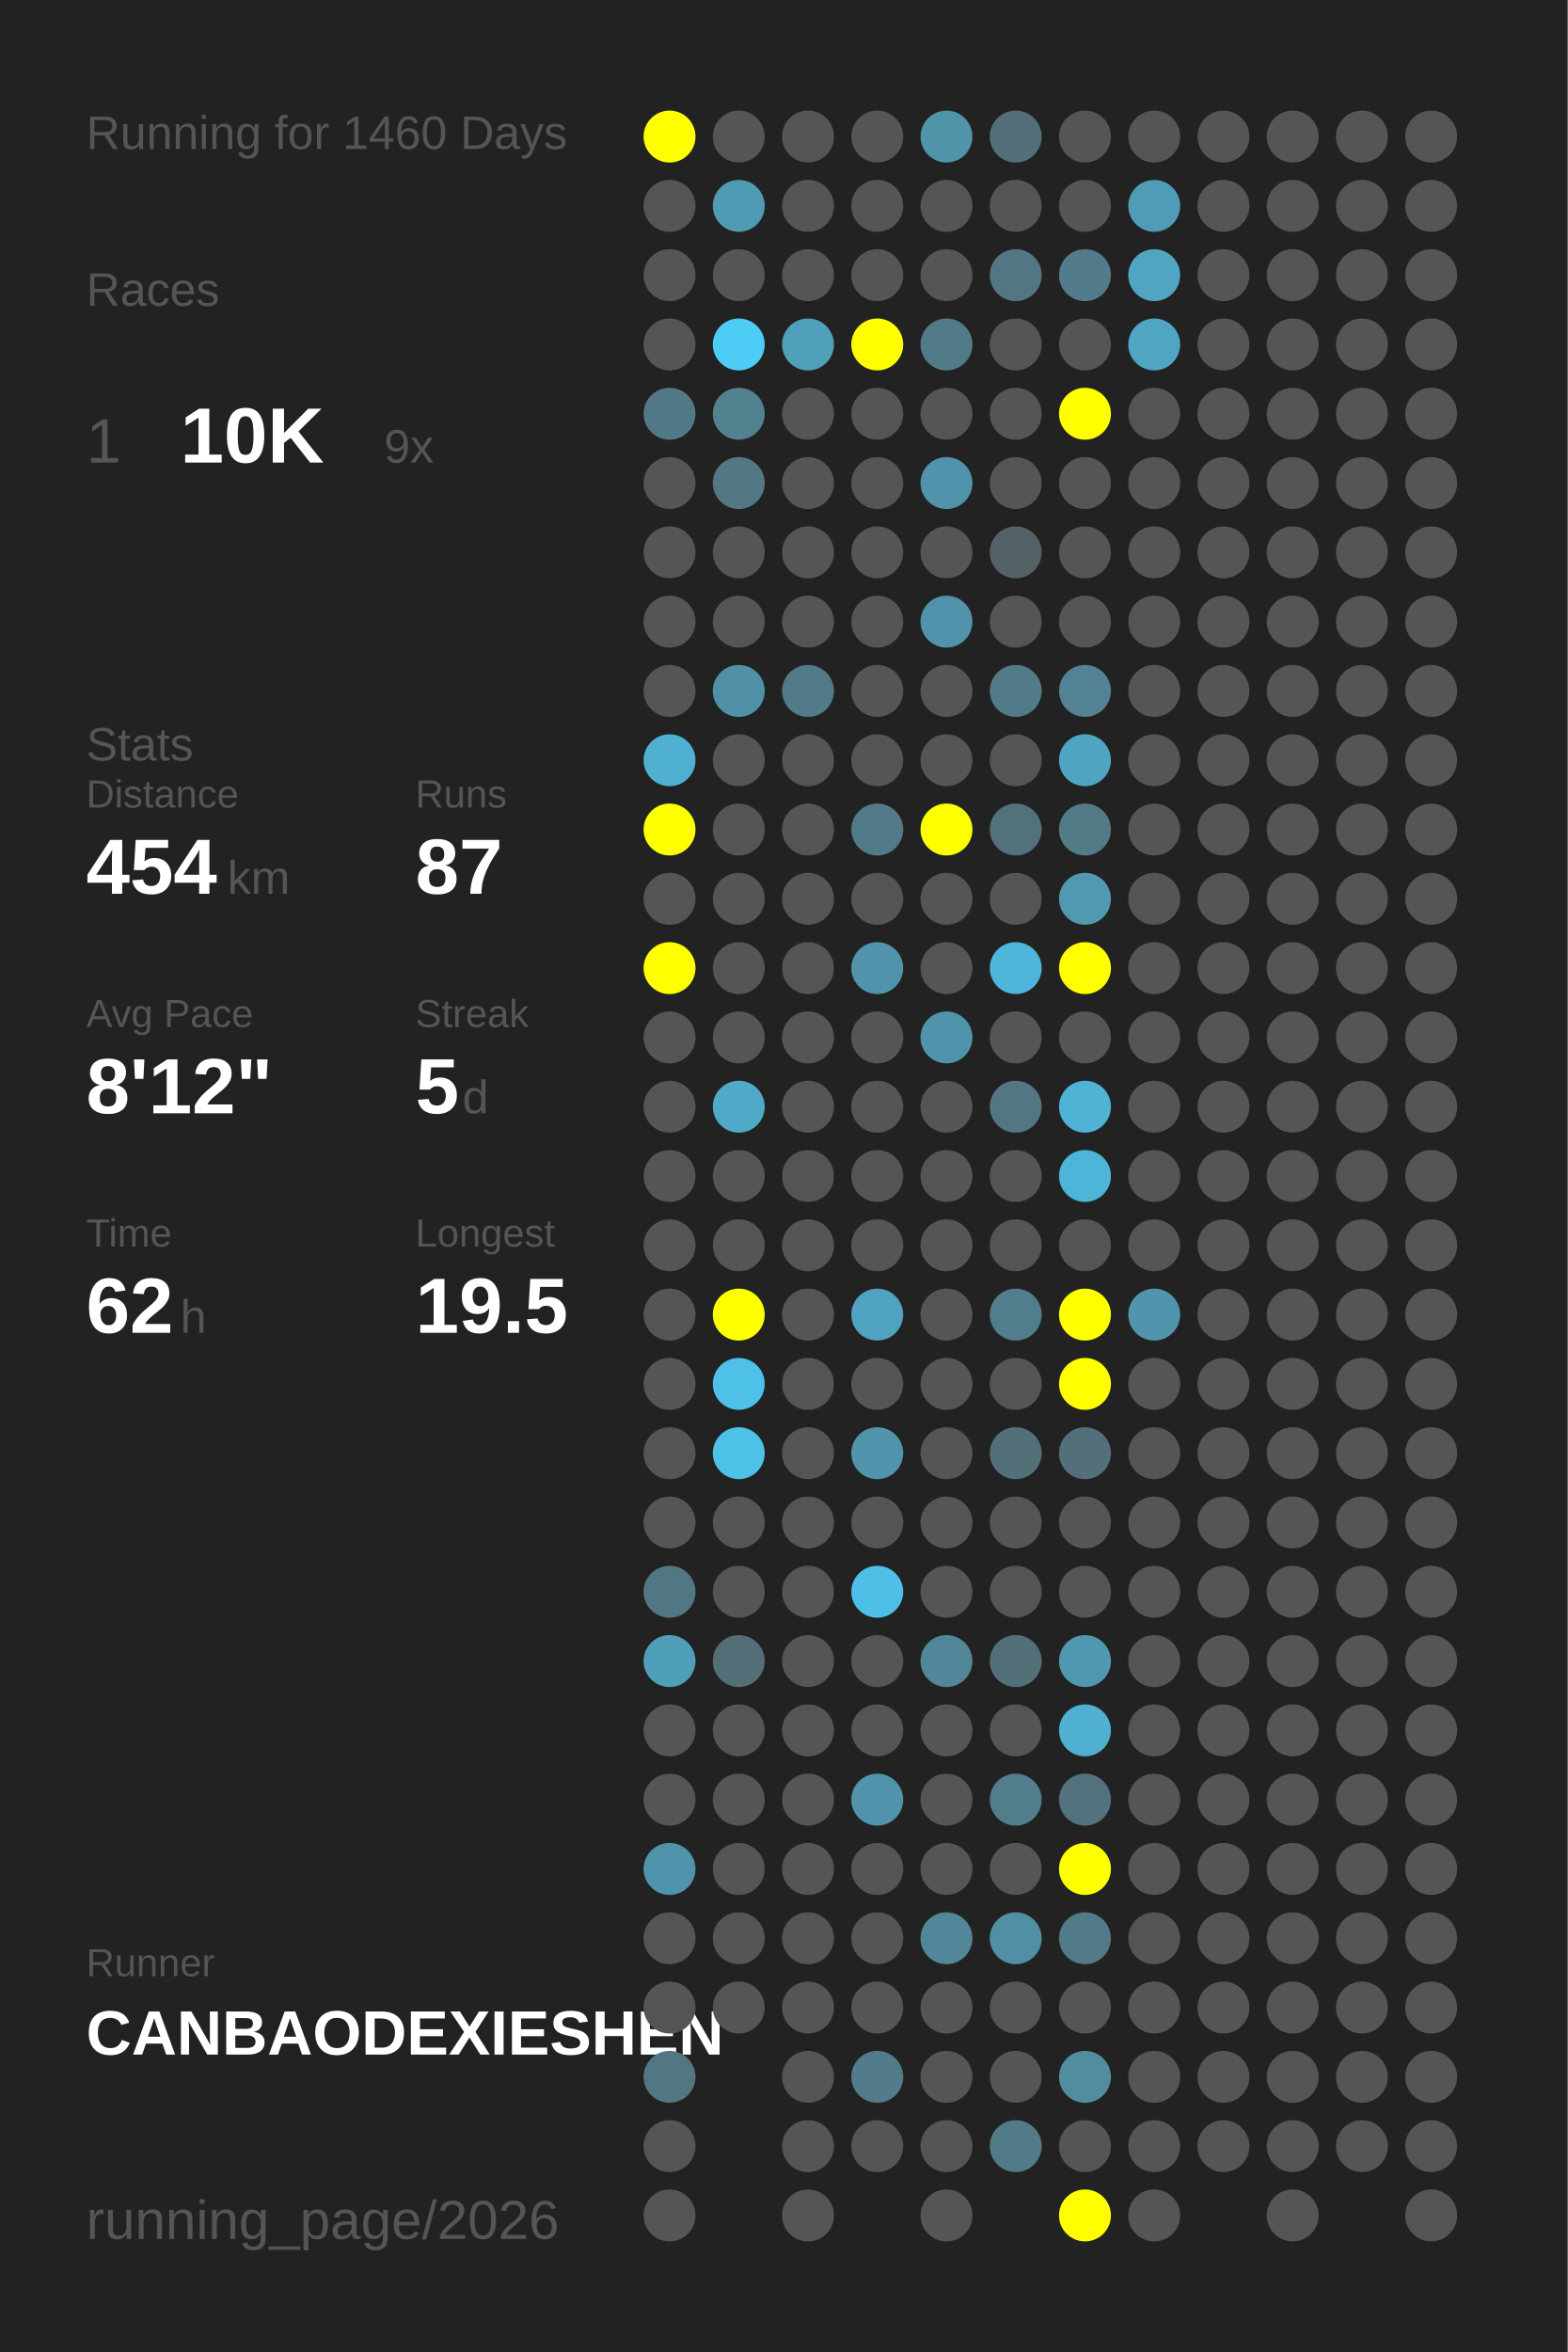
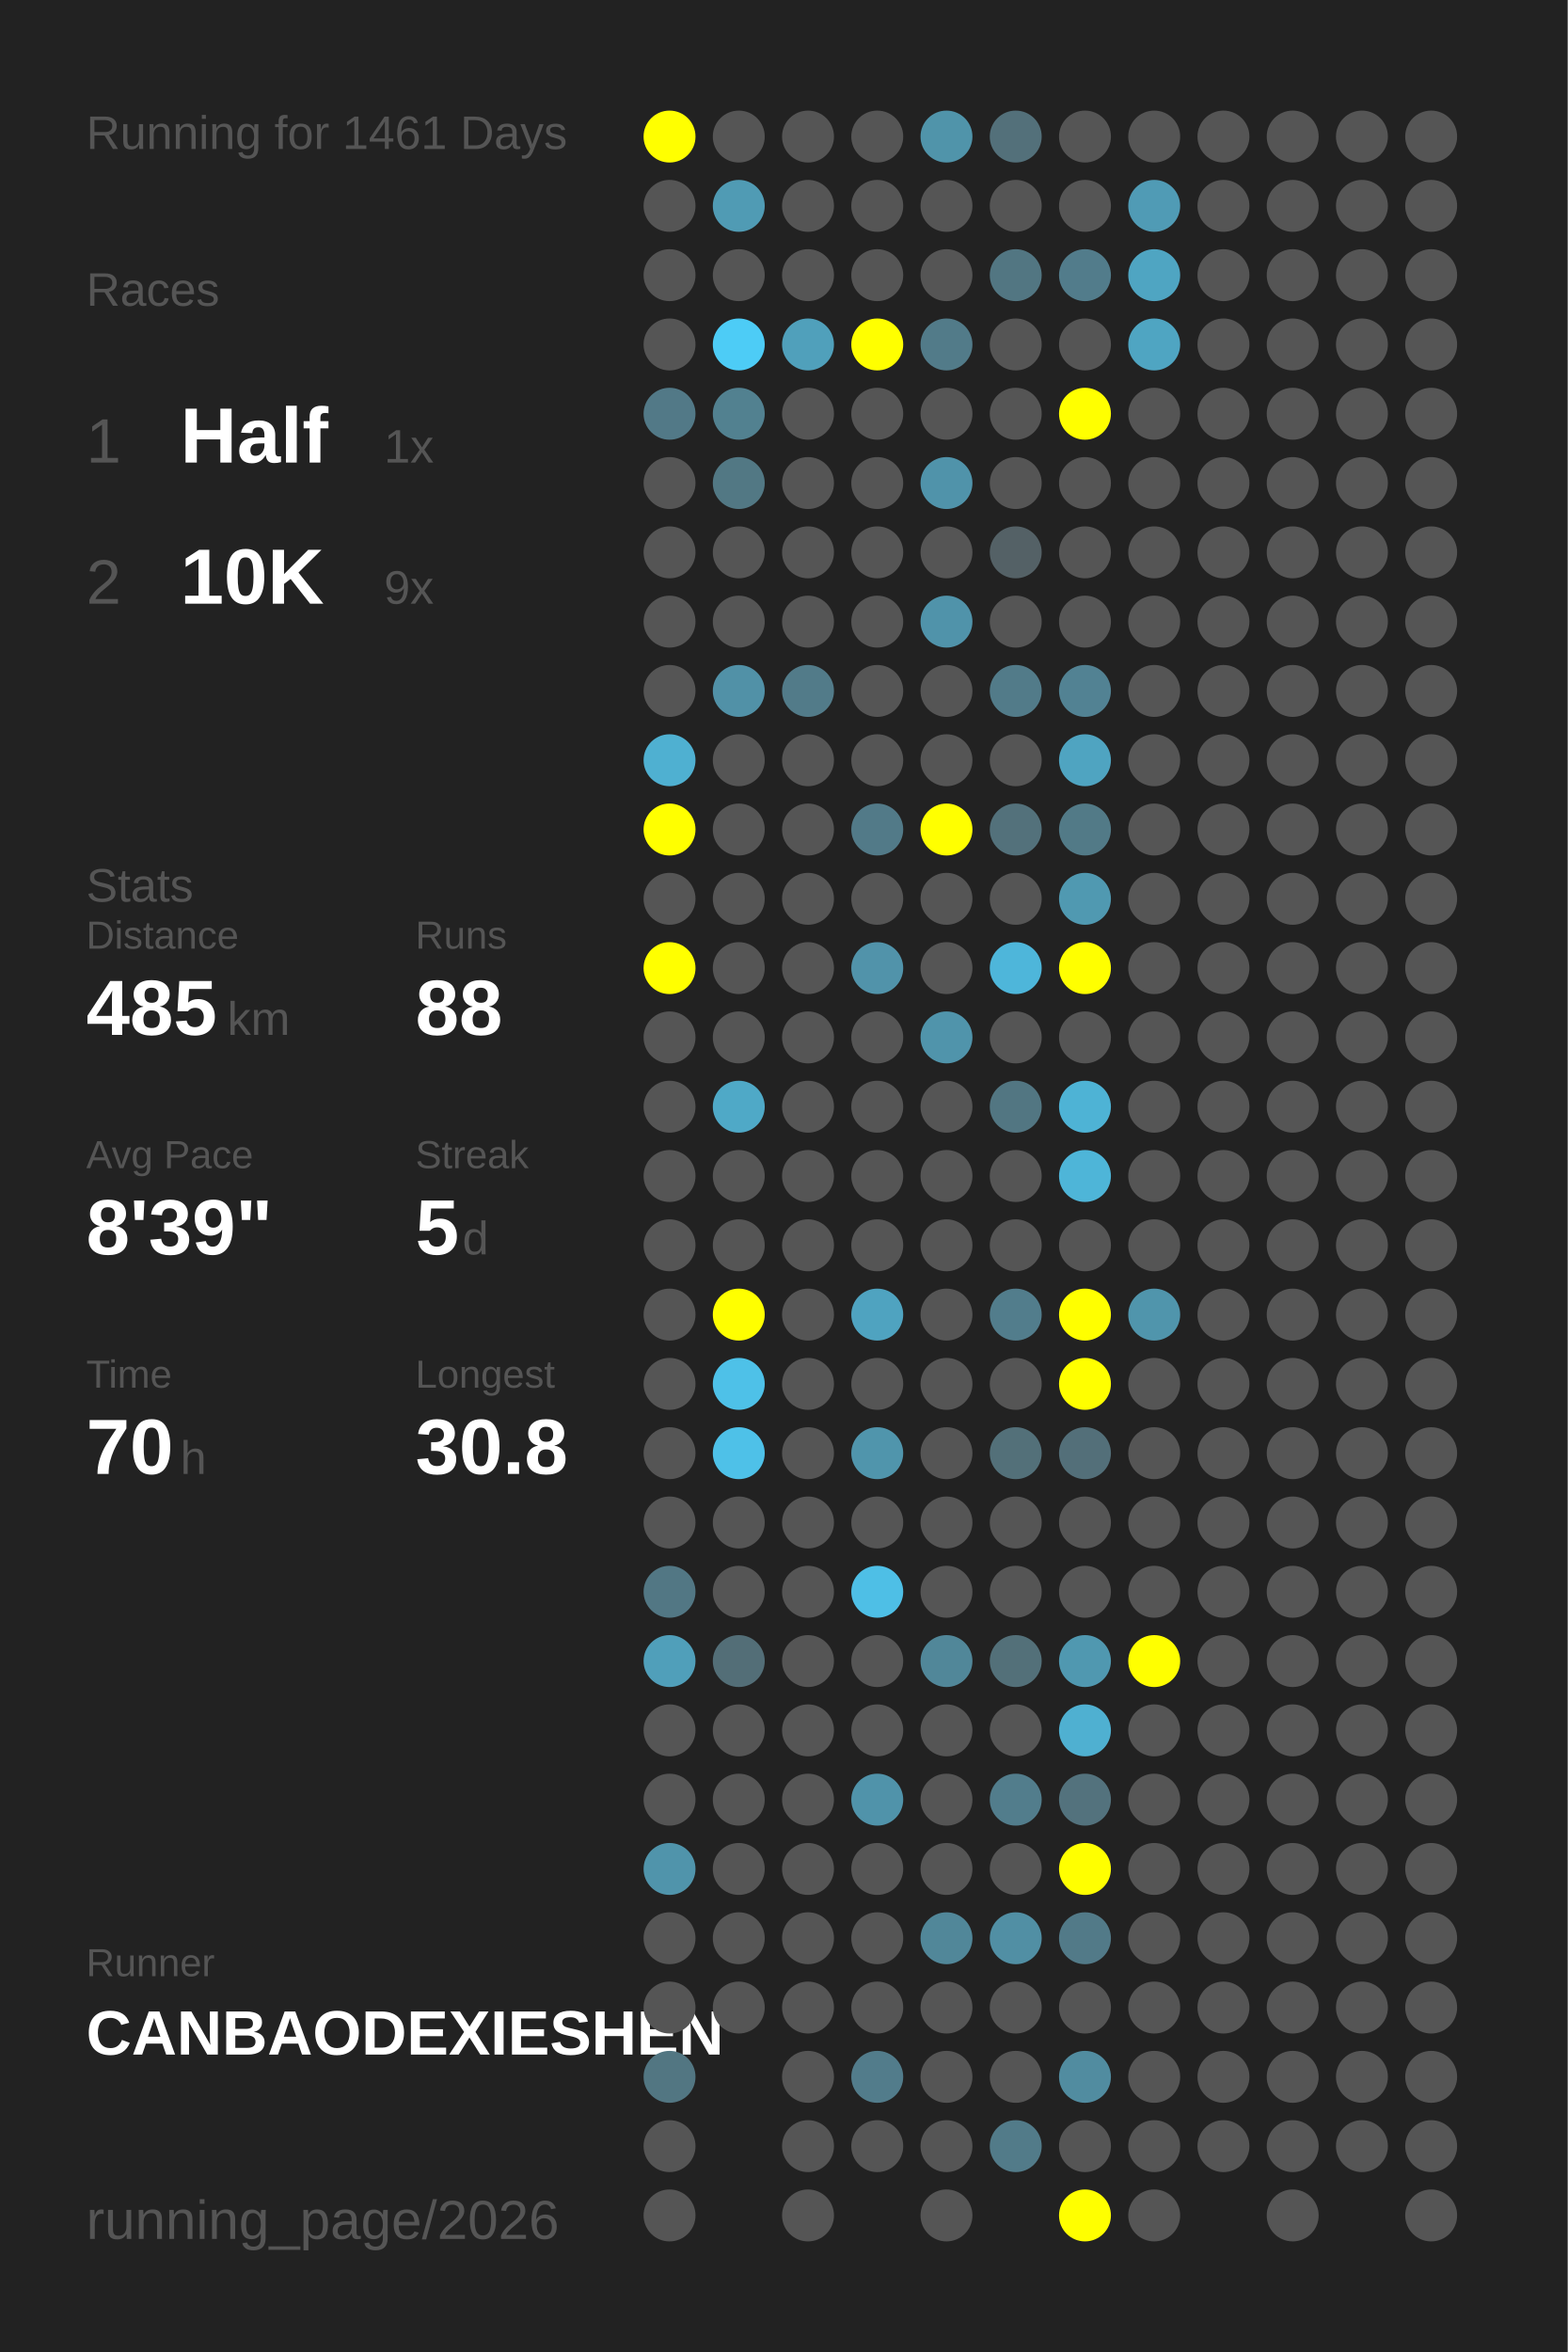
<svg xmlns="http://www.w3.org/2000/svg" baseProfile="full" height="300mm" version="1.1" viewBox="0,0,200,300" width="200mm">
  <defs />
  <rect fill="#222222" height="300" width="200" x="0" y="0" />
-   <text fill="#555555" style="font-size:6px; font-family:Arial;" x="11" y="19">Running for 1460 Days</text>
+   <text fill="#555555" style="font-size:6px; font-family:Arial;" x="11" y="19">Running for 1461 Days</text>
  <text fill="#555555" style="font-size:6px; font-family:Arial;" x="11" y="39">Races</text>
  <text fill="#555555" style="font-size:8px; font-family:Arial;" x="11" y="59">1</text>
-   <text fill="#FFFFFF" style="font-size:10px; font-family:Arial; font-weight:bold;" x="23" y="59">10K</text>
-   <text fill="#555555" style="font-size:6px; font-family:Arial;" x="49" y="59">9x</text>
-   <text fill="#555555" style="font-size:6px; font-family:Arial;" x="11" y="97">Stats</text>
-   <text fill="#555555" style="font-size:5px; font-family:Arial;" x="11" y="103">Distance</text>
-   <text fill="#FFFFFF" style="font-size:10px; font-family:Arial; font-weight:bold;" x="11" y="114">454</text>
-   <text fill="#555555" style="font-size:6px; font-family:Arial;" x="29" y="114">km</text>
-   <text fill="#555555" style="font-size:5px; font-family:Arial;" x="53" y="103">Runs</text>
-   <text fill="#FFFFFF" style="font-size:10px; font-family:Arial; font-weight:bold;" x="53" y="114">87</text>
-   <text fill="#555555" style="font-size:5px; font-family:Arial;" x="11" y="131">Avg Pace</text>
-   <text fill="#FFFFFF" style="font-size:10px; font-family:Arial; font-weight:bold;" x="11" y="142">8'12"</text>
-   <text fill="#555555" style="font-size:5px; font-family:Arial;" x="53" y="131">Streak</text>
-   <text fill="#FFFFFF" style="font-size:10px; font-family:Arial; font-weight:bold;" x="53" y="142">5</text>
-   <text fill="#555555" style="font-size:6px; font-family:Arial;" x="59" y="142">d</text>
-   <text fill="#555555" style="font-size:5px; font-family:Arial;" x="11" y="159">Time</text>
-   <text fill="#FFFFFF" style="font-size:10px; font-family:Arial; font-weight:bold;" x="11" y="170">62</text>
-   <text fill="#555555" style="font-size:6px; font-family:Arial;" x="23" y="170">h</text>
-   <text fill="#555555" style="font-size:5px; font-family:Arial;" x="53" y="159">Longest</text>
-   <text fill="#FFFFFF" style="font-size:10px; font-family:Arial; font-weight:bold;" x="53" y="170">19.5</text>
+   <text fill="#FFFFFF" style="font-size:10px; font-family:Arial; font-weight:bold;" x="23" y="59">Half</text>
+   <text fill="#555555" style="font-size:6px; font-family:Arial;" x="49" y="59">1x</text>
+   <text fill="#555555" style="font-size:8px; font-family:Arial;" x="11" y="77">2</text>
+   <text fill="#FFFFFF" style="font-size:10px; font-family:Arial; font-weight:bold;" x="23" y="77">10K</text>
+   <text fill="#555555" style="font-size:6px; font-family:Arial;" x="49" y="77">9x</text>
+   <text fill="#555555" style="font-size:6px; font-family:Arial;" x="11" y="115">Stats</text>
+   <text fill="#555555" style="font-size:5px; font-family:Arial;" x="11" y="121">Distance</text>
+   <text fill="#FFFFFF" style="font-size:10px; font-family:Arial; font-weight:bold;" x="11" y="132">485</text>
+   <text fill="#555555" style="font-size:6px; font-family:Arial;" x="29" y="132">km</text>
+   <text fill="#555555" style="font-size:5px; font-family:Arial;" x="53" y="121">Runs</text>
+   <text fill="#FFFFFF" style="font-size:10px; font-family:Arial; font-weight:bold;" x="53" y="132">88</text>
+   <text fill="#555555" style="font-size:5px; font-family:Arial;" x="11" y="149">Avg Pace</text>
+   <text fill="#FFFFFF" style="font-size:10px; font-family:Arial; font-weight:bold;" x="11" y="160">8'39"</text>
+   <text fill="#555555" style="font-size:5px; font-family:Arial;" x="53" y="149">Streak</text>
+   <text fill="#FFFFFF" style="font-size:10px; font-family:Arial; font-weight:bold;" x="53" y="160">5</text>
+   <text fill="#555555" style="font-size:6px; font-family:Arial;" x="59" y="160">d</text>
+   <text fill="#555555" style="font-size:5px; font-family:Arial;" x="11" y="177">Time</text>
+   <text fill="#FFFFFF" style="font-size:10px; font-family:Arial; font-weight:bold;" x="11" y="188">70</text>
+   <text fill="#555555" style="font-size:6px; font-family:Arial;" x="23" y="188">h</text>
+   <text fill="#555555" style="font-size:5px; font-family:Arial;" x="53" y="177">Longest</text>
+   <text fill="#FFFFFF" style="font-size:10px; font-family:Arial; font-weight:bold;" x="53" y="188">30.8</text>
  <text fill="#555555" style="font-size:5px; font-family:Arial;" x="11" y="252.065">Runner</text>
  <text fill="#FFFFFF" style="font-size:8px; font-family:Arial; font-weight:bold;" x="11" y="262.065">CANBAODEXIESHEN</text>
  <text fill="#555555" style="font-size:7px; font-family:Arial;" x="11" y="285.581">running_page/2026</text>
  <circle cx="85.417" cy="17.419" fill="#FFFF00" r="3.312" />
  <circle cx="85.417" cy="26.258" fill="#555555" r="3.312" />
  <circle cx="85.417" cy="35.097" fill="#555555" r="3.312" />
  <circle cx="85.417" cy="43.935" fill="#555555" r="3.312" />
  <circle cx="85.417" cy="52.774" fill="#527987" r="3.312" />
  <circle cx="85.417" cy="61.613" fill="#555555" r="3.312" />
  <circle cx="85.417" cy="70.452" fill="#555555" r="3.312" />
  <circle cx="85.417" cy="79.29" fill="#555555" r="3.312" />
  <circle cx="85.417" cy="88.129" fill="#555555" r="3.312" />
  <circle cx="85.417" cy="96.968" fill="#4fb0d1" r="3.312" />
  <circle cx="85.417" cy="105.806" fill="#FFFF00" r="3.312" />
  <circle cx="85.417" cy="114.645" fill="#555555" r="3.312" />
  <circle cx="85.417" cy="123.484" fill="#FFFF00" r="3.312" />
  <circle cx="85.417" cy="132.323" fill="#555555" r="3.312" />
  <circle cx="85.417" cy="141.161" fill="#555555" r="3.312" />
  <circle cx="85.417" cy="150" fill="#555555" r="3.312" />
  <circle cx="85.417" cy="158.839" fill="#555555" r="3.312" />
  <circle cx="85.417" cy="167.677" fill="#555555" r="3.312" />
  <circle cx="85.417" cy="176.516" fill="#555555" r="3.312" />
  <circle cx="85.417" cy="185.355" fill="#555555" r="3.312" />
  <circle cx="85.417" cy="194.194" fill="#555555" r="3.312" />
  <circle cx="85.417" cy="203.032" fill="#527784" r="3.312" />
  <circle cx="85.417" cy="211.871" fill="#509fba" r="3.312" />
  <circle cx="85.417" cy="220.71" fill="#555555" r="3.312" />
  <circle cx="85.417" cy="229.548" fill="#555555" r="3.312" />
  <circle cx="85.417" cy="238.387" fill="#5094ab" r="3.312" />
  <circle cx="85.417" cy="247.226" fill="#555555" r="3.312" />
  <circle cx="85.417" cy="256.065" fill="#555555" r="3.312" />
  <circle cx="85.417" cy="264.903" fill="#527682" r="3.312" />
  <circle cx="85.417" cy="273.742" fill="#555555" r="3.312" />
  <circle cx="85.417" cy="282.581" fill="#555555" r="3.312" />
  <circle cx="94.25" cy="17.419" fill="#555555" r="3.312" />
  <circle cx="94.25" cy="26.258" fill="#509bb4" r="3.312" />
  <circle cx="94.25" cy="35.097" fill="#555555" r="3.312" />
  <circle cx="94.25" cy="43.935" fill="#4dccf6" r="3.312" />
  <circle cx="94.25" cy="52.774" fill="#528190" r="3.312" />
  <circle cx="94.25" cy="61.613" fill="#527884" r="3.312" />
  <circle cx="94.25" cy="70.452" fill="#555555" r="3.312" />
  <circle cx="94.25" cy="79.29" fill="#555555" r="3.312" />
  <circle cx="94.25" cy="88.129" fill="#5191a7" r="3.312" />
  <circle cx="94.25" cy="96.968" fill="#555555" r="3.312" />
  <circle cx="94.25" cy="105.806" fill="#555555" r="3.312" />
  <circle cx="94.25" cy="114.645" fill="#555555" r="3.312" />
  <circle cx="94.25" cy="123.484" fill="#555555" r="3.312" />
  <circle cx="94.25" cy="132.323" fill="#555555" r="3.312" />
  <circle cx="94.25" cy="141.161" fill="#4fa9c7" r="3.312" />
  <circle cx="94.25" cy="150" fill="#555555" r="3.312" />
  <circle cx="94.25" cy="158.839" fill="#555555" r="3.312" />
  <circle cx="94.25" cy="167.677" fill="#FFFF00" r="3.312" />
  <circle cx="94.25" cy="176.516" fill="#4ec1e8" r="3.312" />
  <circle cx="94.25" cy="185.355" fill="#4ec1e8" r="3.312" />
  <circle cx="94.25" cy="194.194" fill="#555555" r="3.312" />
  <circle cx="94.25" cy="203.032" fill="#555555" r="3.312" />
  <circle cx="94.25" cy="211.871" fill="#536e77" r="3.312" />
  <circle cx="94.25" cy="220.71" fill="#555555" r="3.312" />
  <circle cx="94.25" cy="229.548" fill="#555555" r="3.312" />
  <circle cx="94.25" cy="238.387" fill="#555555" r="3.312" />
  <circle cx="94.25" cy="247.226" fill="#555555" r="3.312" />
  <circle cx="94.25" cy="256.065" fill="#555555" r="3.312" />
  <circle cx="103.083" cy="17.419" fill="#555555" r="3.312" />
  <circle cx="103.083" cy="26.258" fill="#555555" r="3.312" />
  <circle cx="103.083" cy="35.097" fill="#555555" r="3.312" />
  <circle cx="103.083" cy="43.935" fill="#50a0bb" r="3.312" />
  <circle cx="103.083" cy="52.774" fill="#555555" r="3.312" />
  <circle cx="103.083" cy="61.613" fill="#555555" r="3.312" />
  <circle cx="103.083" cy="70.452" fill="#555555" r="3.312" />
  <circle cx="103.083" cy="79.29" fill="#555555" r="3.312" />
  <circle cx="103.083" cy="88.129" fill="#527b89" r="3.312" />
  <circle cx="103.083" cy="96.968" fill="#555555" r="3.312" />
  <circle cx="103.083" cy="105.806" fill="#555555" r="3.312" />
  <circle cx="103.083" cy="114.645" fill="#555555" r="3.312" />
  <circle cx="103.083" cy="123.484" fill="#555555" r="3.312" />
  <circle cx="103.083" cy="132.323" fill="#555555" r="3.312" />
  <circle cx="103.083" cy="141.161" fill="#555555" r="3.312" />
  <circle cx="103.083" cy="150" fill="#555555" r="3.312" />
  <circle cx="103.083" cy="158.839" fill="#555555" r="3.312" />
  <circle cx="103.083" cy="167.677" fill="#555555" r="3.312" />
  <circle cx="103.083" cy="176.516" fill="#555555" r="3.312" />
  <circle cx="103.083" cy="185.355" fill="#555555" r="3.312" />
  <circle cx="103.083" cy="194.194" fill="#555555" r="3.312" />
  <circle cx="103.083" cy="203.032" fill="#555555" r="3.312" />
  <circle cx="103.083" cy="211.871" fill="#555555" r="3.312" />
  <circle cx="103.083" cy="220.71" fill="#555555" r="3.312" />
  <circle cx="103.083" cy="229.548" fill="#555555" r="3.312" />
  <circle cx="103.083" cy="238.387" fill="#555555" r="3.312" />
  <circle cx="103.083" cy="247.226" fill="#555555" r="3.312" />
  <circle cx="103.083" cy="256.065" fill="#555555" r="3.312" />
  <circle cx="103.083" cy="264.903" fill="#555555" r="3.312" />
  <circle cx="103.083" cy="273.742" fill="#555555" r="3.312" />
  <circle cx="103.083" cy="282.581" fill="#555555" r="3.312" />
  <circle cx="111.917" cy="17.419" fill="#555555" r="3.312" />
  <circle cx="111.917" cy="26.258" fill="#555555" r="3.312" />
  <circle cx="111.917" cy="35.097" fill="#555555" r="3.312" />
  <circle cx="111.917" cy="43.935" fill="#FFFF00" r="3.312" />
  <circle cx="111.917" cy="52.774" fill="#555555" r="3.312" />
  <circle cx="111.917" cy="61.613" fill="#555555" r="3.312" />
  <circle cx="111.917" cy="70.452" fill="#555555" r="3.312" />
  <circle cx="111.917" cy="79.29" fill="#555555" r="3.312" />
  <circle cx="111.917" cy="88.129" fill="#555555" r="3.312" />
  <circle cx="111.917" cy="96.968" fill="#555555" r="3.312" />
  <circle cx="111.917" cy="105.806" fill="#527a88" r="3.312" />
  <circle cx="111.917" cy="114.645" fill="#555555" r="3.312" />
  <circle cx="111.917" cy="123.484" fill="#5193aa" r="3.312" />
  <circle cx="111.917" cy="132.323" fill="#555555" r="3.312" />
  <circle cx="111.917" cy="141.161" fill="#555555" r="3.312" />
  <circle cx="111.917" cy="150" fill="#555555" r="3.312" />
  <circle cx="111.917" cy="158.839" fill="#555555" r="3.312" />
  <circle cx="111.917" cy="167.677" fill="#4fa3c0" r="3.312" />
  <circle cx="111.917" cy="176.516" fill="#555555" r="3.312" />
  <circle cx="111.917" cy="185.355" fill="#5095ac" r="3.312" />
  <circle cx="111.917" cy="194.194" fill="#555555" r="3.312" />
  <circle cx="111.917" cy="203.032" fill="#4ebfe6" r="3.312" />
  <circle cx="111.917" cy="211.871" fill="#555555" r="3.312" />
  <circle cx="111.917" cy="220.71" fill="#555555" r="3.312" />
  <circle cx="111.917" cy="229.548" fill="#5093aa" r="3.312" />
  <circle cx="111.917" cy="238.387" fill="#555555" r="3.312" />
  <circle cx="111.917" cy="247.226" fill="#555555" r="3.312" />
  <circle cx="111.917" cy="256.065" fill="#555555" r="3.312" />
  <circle cx="111.917" cy="264.903" fill="#527c8b" r="3.312" />
  <circle cx="111.917" cy="273.742" fill="#555555" r="3.312" />
  <circle cx="120.75" cy="17.419" fill="#5094aa" r="3.312" />
  <circle cx="120.75" cy="26.258" fill="#555555" r="3.312" />
  <circle cx="120.75" cy="35.097" fill="#555555" r="3.312" />
  <circle cx="120.75" cy="43.935" fill="#527b89" r="3.312" />
  <circle cx="120.75" cy="52.774" fill="#555555" r="3.312" />
  <circle cx="120.75" cy="61.613" fill="#5093aa" r="3.312" />
  <circle cx="120.75" cy="70.452" fill="#555555" r="3.312" />
  <circle cx="120.75" cy="79.29" fill="#5093aa" r="3.312" />
  <circle cx="120.75" cy="88.129" fill="#555555" r="3.312" />
  <circle cx="120.75" cy="96.968" fill="#555555" r="3.312" />
  <circle cx="120.75" cy="105.806" fill="#FFFF00" r="3.312" />
  <circle cx="120.75" cy="114.645" fill="#555555" r="3.312" />
  <circle cx="120.75" cy="123.484" fill="#555555" r="3.312" />
  <circle cx="120.75" cy="132.323" fill="#5094ab" r="3.312" />
  <circle cx="120.75" cy="141.161" fill="#555555" r="3.312" />
  <circle cx="120.75" cy="150" fill="#555555" r="3.312" />
  <circle cx="120.75" cy="158.839" fill="#555555" r="3.312" />
  <circle cx="120.75" cy="167.677" fill="#555555" r="3.312" />
  <circle cx="120.75" cy="176.516" fill="#555555" r="3.312" />
  <circle cx="120.75" cy="185.355" fill="#555555" r="3.312" />
  <circle cx="120.75" cy="194.194" fill="#555555" r="3.312" />
  <circle cx="120.75" cy="203.032" fill="#555555" r="3.312" />
  <circle cx="120.75" cy="211.871" fill="#518799" r="3.312" />
  <circle cx="120.75" cy="220.71" fill="#555555" r="3.312" />
  <circle cx="120.75" cy="229.548" fill="#555555" r="3.312" />
  <circle cx="120.75" cy="238.387" fill="#555555" r="3.312" />
  <circle cx="120.75" cy="247.226" fill="#518799" r="3.312" />
  <circle cx="120.75" cy="256.065" fill="#555555" r="3.312" />
  <circle cx="120.75" cy="264.903" fill="#555555" r="3.312" />
  <circle cx="120.75" cy="273.742" fill="#555555" r="3.312" />
  <circle cx="120.75" cy="282.581" fill="#555555" r="3.312" />
  <circle cx="129.583" cy="17.419" fill="#53707a" r="3.312" />
  <circle cx="129.583" cy="26.258" fill="#555555" r="3.312" />
  <circle cx="129.583" cy="35.097" fill="#527682" r="3.312" />
  <circle cx="129.583" cy="43.935" fill="#555555" r="3.312" />
  <circle cx="129.583" cy="52.774" fill="#555555" r="3.312" />
  <circle cx="129.583" cy="61.613" fill="#555555" r="3.312" />
  <circle cx="129.583" cy="70.452" fill="#546166" r="3.312" />
  <circle cx="129.583" cy="79.29" fill="#555555" r="3.312" />
  <circle cx="129.583" cy="88.129" fill="#527b89" r="3.312" />
  <circle cx="129.583" cy="96.968" fill="#555555" r="3.312" />
  <circle cx="129.583" cy="105.806" fill="#53717b" r="3.312" />
  <circle cx="129.583" cy="114.645" fill="#555555" r="3.312" />
  <circle cx="129.583" cy="123.484" fill="#4eb6da" r="3.312" />
  <circle cx="129.583" cy="132.323" fill="#555555" r="3.312" />
  <circle cx="129.583" cy="141.161" fill="#527682" r="3.312" />
  <circle cx="129.583" cy="150" fill="#555555" r="3.312" />
  <circle cx="129.583" cy="158.839" fill="#555555" r="3.312" />
  <circle cx="129.583" cy="167.677" fill="#527d8c" r="3.312" />
  <circle cx="129.583" cy="176.516" fill="#555555" r="3.312" />
  <circle cx="129.583" cy="185.355" fill="#537079" r="3.312" />
  <circle cx="129.583" cy="194.194" fill="#555555" r="3.312" />
  <circle cx="129.583" cy="203.032" fill="#555555" r="3.312" />
  <circle cx="129.583" cy="211.871" fill="#537079" r="3.312" />
  <circle cx="129.583" cy="220.71" fill="#555555" r="3.312" />
  <circle cx="129.583" cy="229.548" fill="#527d8c" r="3.312" />
  <circle cx="129.583" cy="238.387" fill="#555555" r="3.312" />
  <circle cx="129.583" cy="247.226" fill="#518fa4" r="3.312" />
  <circle cx="129.583" cy="256.065" fill="#555555" r="3.312" />
  <circle cx="129.583" cy="264.903" fill="#555555" r="3.312" />
  <circle cx="129.583" cy="273.742" fill="#527b89" r="3.312" />
  <circle cx="138.417" cy="17.419" fill="#555555" r="3.312" />
  <circle cx="138.417" cy="26.258" fill="#555555" r="3.312" />
  <circle cx="138.417" cy="35.097" fill="#527c8b" r="3.312" />
  <circle cx="138.417" cy="43.935" fill="#555555" r="3.312" />
  <circle cx="138.417" cy="52.774" fill="#FFFF00" r="3.312" />
  <circle cx="138.417" cy="61.613" fill="#555555" r="3.312" />
  <circle cx="138.417" cy="70.452" fill="#555555" r="3.312" />
  <circle cx="138.417" cy="79.29" fill="#555555" r="3.312" />
  <circle cx="138.417" cy="88.129" fill="#528293" r="3.312" />
  <circle cx="138.417" cy="96.968" fill="#4fa4c1" r="3.312" />
  <circle cx="138.417" cy="105.806" fill="#527a87" r="3.312" />
  <circle cx="138.417" cy="114.645" fill="#5099b1" r="3.312" />
  <circle cx="138.417" cy="123.484" fill="#FFFF00" r="3.312" />
  <circle cx="138.417" cy="132.323" fill="#555555" r="3.312" />
  <circle cx="138.417" cy="141.161" fill="#4eb3d5" r="3.312" />
  <circle cx="138.417" cy="150" fill="#4eb5d8" r="3.312" />
  <circle cx="138.417" cy="158.839" fill="#555555" r="3.312" />
  <circle cx="138.417" cy="167.677" fill="#FFFF00" r="3.312" />
  <circle cx="138.417" cy="176.516" fill="#FFFF00" r="3.312" />
  <circle cx="138.417" cy="185.355" fill="#536f79" r="3.312" />
  <circle cx="138.417" cy="194.194" fill="#555555" r="3.312" />
  <circle cx="138.417" cy="203.032" fill="#555555" r="3.312" />
  <circle cx="138.417" cy="211.871" fill="#5098b0" r="3.312" />
  <circle cx="138.417" cy="220.71" fill="#4fb0d1" r="3.312" />
  <circle cx="138.417" cy="229.548" fill="#53727d" r="3.312" />
  <circle cx="138.417" cy="238.387" fill="#FFFF00" r="3.312" />
  <circle cx="138.417" cy="247.226" fill="#527a88" r="3.312" />
  <circle cx="138.417" cy="256.065" fill="#555555" r="3.312" />
  <circle cx="138.417" cy="264.903" fill="#518ca0" r="3.312" />
  <circle cx="138.417" cy="273.742" fill="#555555" r="3.312" />
  <circle cx="138.417" cy="282.581" fill="#FFFF00" r="3.312" />
  <circle cx="147.25" cy="17.419" fill="#555555" r="3.312" />
  <circle cx="147.25" cy="26.258" fill="#509bb5" r="3.312" />
  <circle cx="147.25" cy="35.097" fill="#4fa5c2" r="3.312" />
  <circle cx="147.25" cy="43.935" fill="#4fa5c2" r="3.312" />
  <circle cx="147.25" cy="52.774" fill="#555555" r="3.312" />
  <circle cx="147.25" cy="61.613" fill="#555555" r="3.312" />
  <circle cx="147.25" cy="70.452" fill="#555555" r="3.312" />
  <circle cx="147.25" cy="79.29" fill="#555555" r="3.312" />
  <circle cx="147.25" cy="88.129" fill="#555555" r="3.312" />
  <circle cx="147.25" cy="96.968" fill="#555555" r="3.312" />
  <circle cx="147.25" cy="105.806" fill="#555555" r="3.312" />
  <circle cx="147.25" cy="114.645" fill="#555555" r="3.312" />
  <circle cx="147.25" cy="123.484" fill="#555555" r="3.312" />
  <circle cx="147.25" cy="132.323" fill="#555555" r="3.312" />
  <circle cx="147.25" cy="141.161" fill="#555555" r="3.312" />
  <circle cx="147.25" cy="150" fill="#555555" r="3.312" />
  <circle cx="147.25" cy="158.839" fill="#555555" r="3.312" />
  <circle cx="147.25" cy="167.677" fill="#5095ac" r="3.312" />
  <circle cx="147.25" cy="176.516" fill="#555555" r="3.312" />
  <circle cx="147.25" cy="185.355" fill="#555555" r="3.312" />
  <circle cx="147.25" cy="194.194" fill="#555555" r="3.312" />
  <circle cx="147.25" cy="203.032" fill="#555555" r="3.312" />
-   <circle cx="147.25" cy="211.871" fill="#555555" r="3.312" />
+   <circle cx="147.25" cy="211.871" fill="#FFFF00" r="3.312" />
  <circle cx="147.25" cy="220.71" fill="#555555" r="3.312" />
  <circle cx="147.25" cy="229.548" fill="#555555" r="3.312" />
  <circle cx="147.25" cy="238.387" fill="#555555" r="3.312" />
  <circle cx="147.25" cy="247.226" fill="#555555" r="3.312" />
  <circle cx="147.25" cy="256.065" fill="#555555" r="3.312" />
  <circle cx="147.25" cy="264.903" fill="#555555" r="3.312" />
  <circle cx="147.25" cy="273.742" fill="#555555" r="3.312" />
  <circle cx="147.25" cy="282.581" fill="#555555" r="3.312" />
  <circle cx="156.083" cy="17.419" fill="#555555" r="3.312" />
  <circle cx="156.083" cy="26.258" fill="#555555" r="3.312" />
  <circle cx="156.083" cy="35.097" fill="#555555" r="3.312" />
  <circle cx="156.083" cy="43.935" fill="#555555" r="3.312" />
  <circle cx="156.083" cy="52.774" fill="#555555" r="3.312" />
  <circle cx="156.083" cy="61.613" fill="#555555" r="3.312" />
  <circle cx="156.083" cy="70.452" fill="#555555" r="3.312" />
  <circle cx="156.083" cy="79.29" fill="#555555" r="3.312" />
  <circle cx="156.083" cy="88.129" fill="#555555" r="3.312" />
  <circle cx="156.083" cy="96.968" fill="#555555" r="3.312" />
  <circle cx="156.083" cy="105.806" fill="#555555" r="3.312" />
  <circle cx="156.083" cy="114.645" fill="#555555" r="3.312" />
  <circle cx="156.083" cy="123.484" fill="#555555" r="3.312" />
  <circle cx="156.083" cy="132.323" fill="#555555" r="3.312" />
  <circle cx="156.083" cy="141.161" fill="#555555" r="3.312" />
  <circle cx="156.083" cy="150" fill="#555555" r="3.312" />
  <circle cx="156.083" cy="158.839" fill="#555555" r="3.312" />
  <circle cx="156.083" cy="167.677" fill="#555555" r="3.312" />
  <circle cx="156.083" cy="176.516" fill="#555555" r="3.312" />
  <circle cx="156.083" cy="185.355" fill="#555555" r="3.312" />
  <circle cx="156.083" cy="194.194" fill="#555555" r="3.312" />
  <circle cx="156.083" cy="203.032" fill="#555555" r="3.312" />
  <circle cx="156.083" cy="211.871" fill="#555555" r="3.312" />
  <circle cx="156.083" cy="220.71" fill="#555555" r="3.312" />
  <circle cx="156.083" cy="229.548" fill="#555555" r="3.312" />
  <circle cx="156.083" cy="238.387" fill="#555555" r="3.312" />
  <circle cx="156.083" cy="247.226" fill="#555555" r="3.312" />
  <circle cx="156.083" cy="256.065" fill="#555555" r="3.312" />
  <circle cx="156.083" cy="264.903" fill="#555555" r="3.312" />
  <circle cx="156.083" cy="273.742" fill="#555555" r="3.312" />
  <circle cx="164.917" cy="17.419" fill="#555555" r="3.312" />
  <circle cx="164.917" cy="26.258" fill="#555555" r="3.312" />
  <circle cx="164.917" cy="35.097" fill="#555555" r="3.312" />
  <circle cx="164.917" cy="43.935" fill="#555555" r="3.312" />
  <circle cx="164.917" cy="52.774" fill="#555555" r="3.312" />
  <circle cx="164.917" cy="61.613" fill="#555555" r="3.312" />
  <circle cx="164.917" cy="70.452" fill="#555555" r="3.312" />
  <circle cx="164.917" cy="79.29" fill="#555555" r="3.312" />
  <circle cx="164.917" cy="88.129" fill="#555555" r="3.312" />
  <circle cx="164.917" cy="96.968" fill="#555555" r="3.312" />
  <circle cx="164.917" cy="105.806" fill="#555555" r="3.312" />
  <circle cx="164.917" cy="114.645" fill="#555555" r="3.312" />
  <circle cx="164.917" cy="123.484" fill="#555555" r="3.312" />
  <circle cx="164.917" cy="132.323" fill="#555555" r="3.312" />
  <circle cx="164.917" cy="141.161" fill="#555555" r="3.312" />
  <circle cx="164.917" cy="150" fill="#555555" r="3.312" />
  <circle cx="164.917" cy="158.839" fill="#555555" r="3.312" />
  <circle cx="164.917" cy="167.677" fill="#555555" r="3.312" />
  <circle cx="164.917" cy="176.516" fill="#555555" r="3.312" />
  <circle cx="164.917" cy="185.355" fill="#555555" r="3.312" />
  <circle cx="164.917" cy="194.194" fill="#555555" r="3.312" />
  <circle cx="164.917" cy="203.032" fill="#555555" r="3.312" />
  <circle cx="164.917" cy="211.871" fill="#555555" r="3.312" />
  <circle cx="164.917" cy="220.71" fill="#555555" r="3.312" />
  <circle cx="164.917" cy="229.548" fill="#555555" r="3.312" />
  <circle cx="164.917" cy="238.387" fill="#555555" r="3.312" />
  <circle cx="164.917" cy="247.226" fill="#555555" r="3.312" />
  <circle cx="164.917" cy="256.065" fill="#555555" r="3.312" />
  <circle cx="164.917" cy="264.903" fill="#555555" r="3.312" />
  <circle cx="164.917" cy="273.742" fill="#555555" r="3.312" />
  <circle cx="164.917" cy="282.581" fill="#555555" r="3.312" />
  <circle cx="173.75" cy="17.419" fill="#555555" r="3.312" />
  <circle cx="173.75" cy="26.258" fill="#555555" r="3.312" />
  <circle cx="173.75" cy="35.097" fill="#555555" r="3.312" />
  <circle cx="173.75" cy="43.935" fill="#555555" r="3.312" />
  <circle cx="173.75" cy="52.774" fill="#555555" r="3.312" />
  <circle cx="173.75" cy="61.613" fill="#555555" r="3.312" />
  <circle cx="173.75" cy="70.452" fill="#555555" r="3.312" />
  <circle cx="173.75" cy="79.29" fill="#555555" r="3.312" />
  <circle cx="173.75" cy="88.129" fill="#555555" r="3.312" />
  <circle cx="173.75" cy="96.968" fill="#555555" r="3.312" />
  <circle cx="173.75" cy="105.806" fill="#555555" r="3.312" />
  <circle cx="173.75" cy="114.645" fill="#555555" r="3.312" />
  <circle cx="173.75" cy="123.484" fill="#555555" r="3.312" />
  <circle cx="173.75" cy="132.323" fill="#555555" r="3.312" />
  <circle cx="173.75" cy="141.161" fill="#555555" r="3.312" />
  <circle cx="173.75" cy="150" fill="#555555" r="3.312" />
  <circle cx="173.75" cy="158.839" fill="#555555" r="3.312" />
  <circle cx="173.75" cy="167.677" fill="#555555" r="3.312" />
  <circle cx="173.75" cy="176.516" fill="#555555" r="3.312" />
  <circle cx="173.75" cy="185.355" fill="#555555" r="3.312" />
  <circle cx="173.75" cy="194.194" fill="#555555" r="3.312" />
  <circle cx="173.75" cy="203.032" fill="#555555" r="3.312" />
  <circle cx="173.75" cy="211.871" fill="#555555" r="3.312" />
  <circle cx="173.75" cy="220.71" fill="#555555" r="3.312" />
  <circle cx="173.75" cy="229.548" fill="#555555" r="3.312" />
  <circle cx="173.75" cy="238.387" fill="#555555" r="3.312" />
  <circle cx="173.75" cy="247.226" fill="#555555" r="3.312" />
  <circle cx="173.75" cy="256.065" fill="#555555" r="3.312" />
  <circle cx="173.75" cy="264.903" fill="#555555" r="3.312" />
  <circle cx="173.75" cy="273.742" fill="#555555" r="3.312" />
  <circle cx="182.583" cy="17.419" fill="#555555" r="3.312" />
  <circle cx="182.583" cy="26.258" fill="#555555" r="3.312" />
  <circle cx="182.583" cy="35.097" fill="#555555" r="3.312" />
  <circle cx="182.583" cy="43.935" fill="#555555" r="3.312" />
  <circle cx="182.583" cy="52.774" fill="#555555" r="3.312" />
  <circle cx="182.583" cy="61.613" fill="#555555" r="3.312" />
  <circle cx="182.583" cy="70.452" fill="#555555" r="3.312" />
  <circle cx="182.583" cy="79.29" fill="#555555" r="3.312" />
  <circle cx="182.583" cy="88.129" fill="#555555" r="3.312" />
  <circle cx="182.583" cy="96.968" fill="#555555" r="3.312" />
  <circle cx="182.583" cy="105.806" fill="#555555" r="3.312" />
  <circle cx="182.583" cy="114.645" fill="#555555" r="3.312" />
  <circle cx="182.583" cy="123.484" fill="#555555" r="3.312" />
  <circle cx="182.583" cy="132.323" fill="#555555" r="3.312" />
  <circle cx="182.583" cy="141.161" fill="#555555" r="3.312" />
  <circle cx="182.583" cy="150" fill="#555555" r="3.312" />
  <circle cx="182.583" cy="158.839" fill="#555555" r="3.312" />
  <circle cx="182.583" cy="167.677" fill="#555555" r="3.312" />
  <circle cx="182.583" cy="176.516" fill="#555555" r="3.312" />
  <circle cx="182.583" cy="185.355" fill="#555555" r="3.312" />
  <circle cx="182.583" cy="194.194" fill="#555555" r="3.312" />
  <circle cx="182.583" cy="203.032" fill="#555555" r="3.312" />
  <circle cx="182.583" cy="211.871" fill="#555555" r="3.312" />
  <circle cx="182.583" cy="220.71" fill="#555555" r="3.312" />
  <circle cx="182.583" cy="229.548" fill="#555555" r="3.312" />
  <circle cx="182.583" cy="238.387" fill="#555555" r="3.312" />
  <circle cx="182.583" cy="247.226" fill="#555555" r="3.312" />
  <circle cx="182.583" cy="256.065" fill="#555555" r="3.312" />
  <circle cx="182.583" cy="264.903" fill="#555555" r="3.312" />
  <circle cx="182.583" cy="273.742" fill="#555555" r="3.312" />
  <circle cx="182.583" cy="282.581" fill="#555555" r="3.312" />
</svg>
